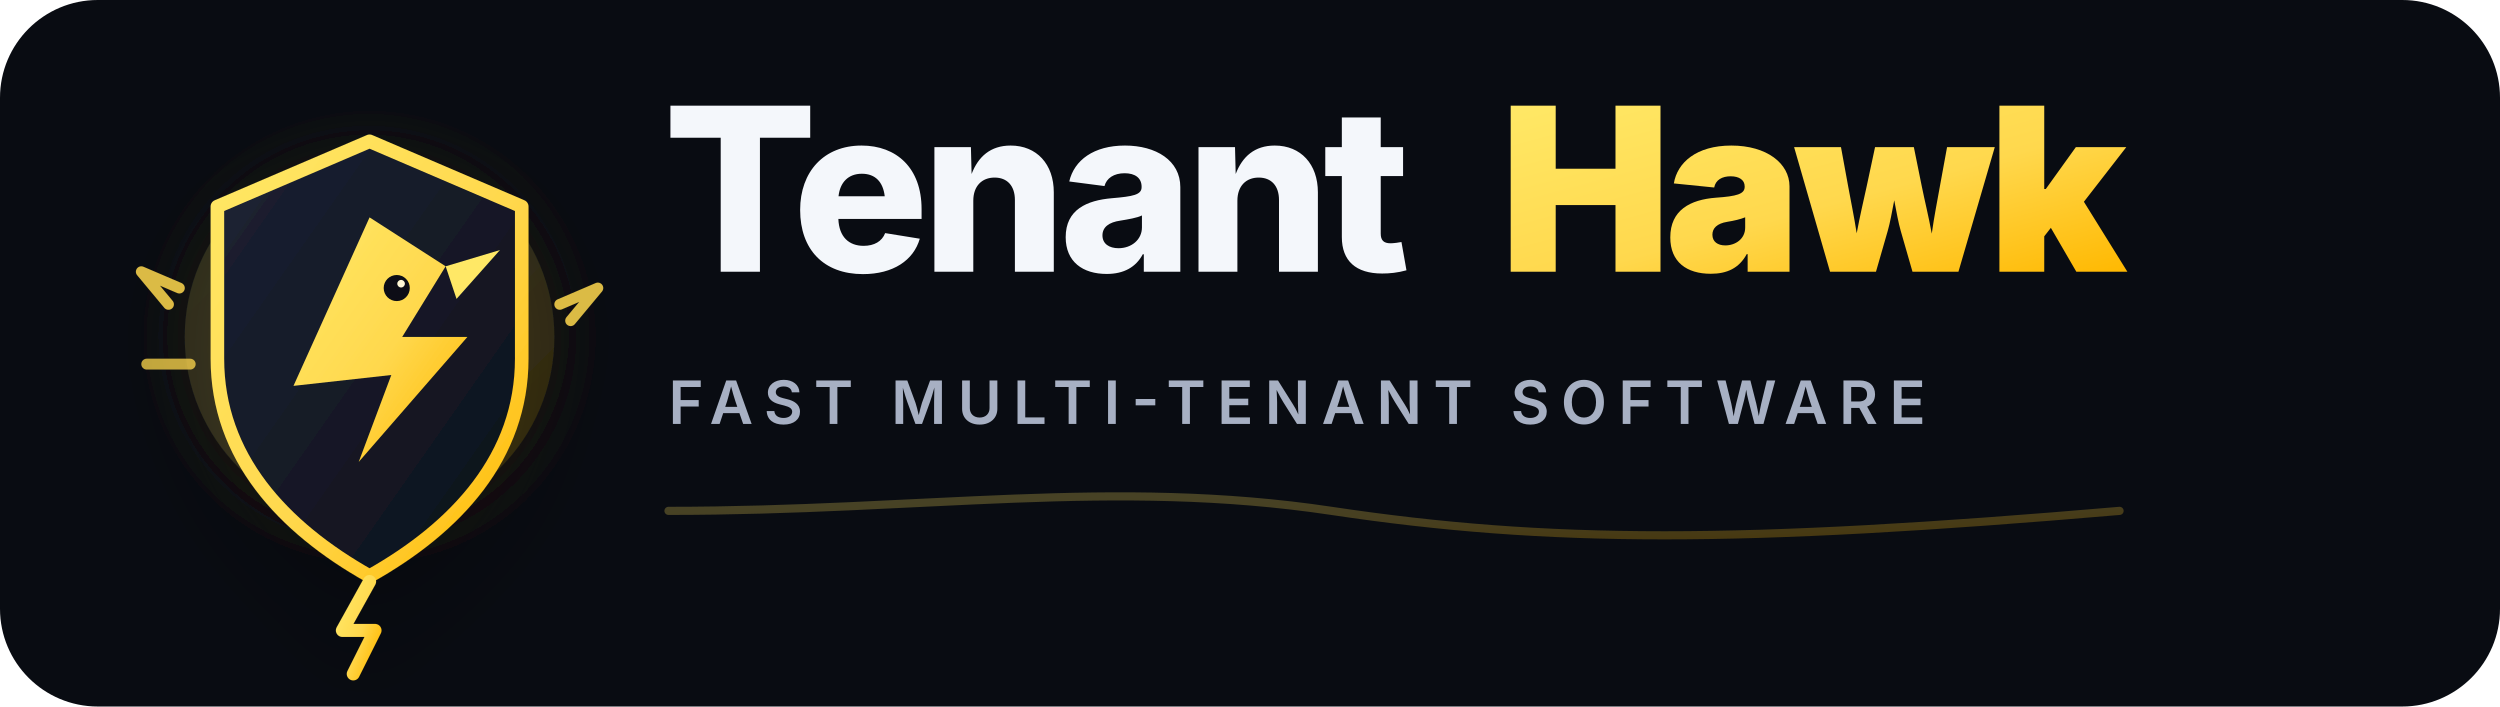
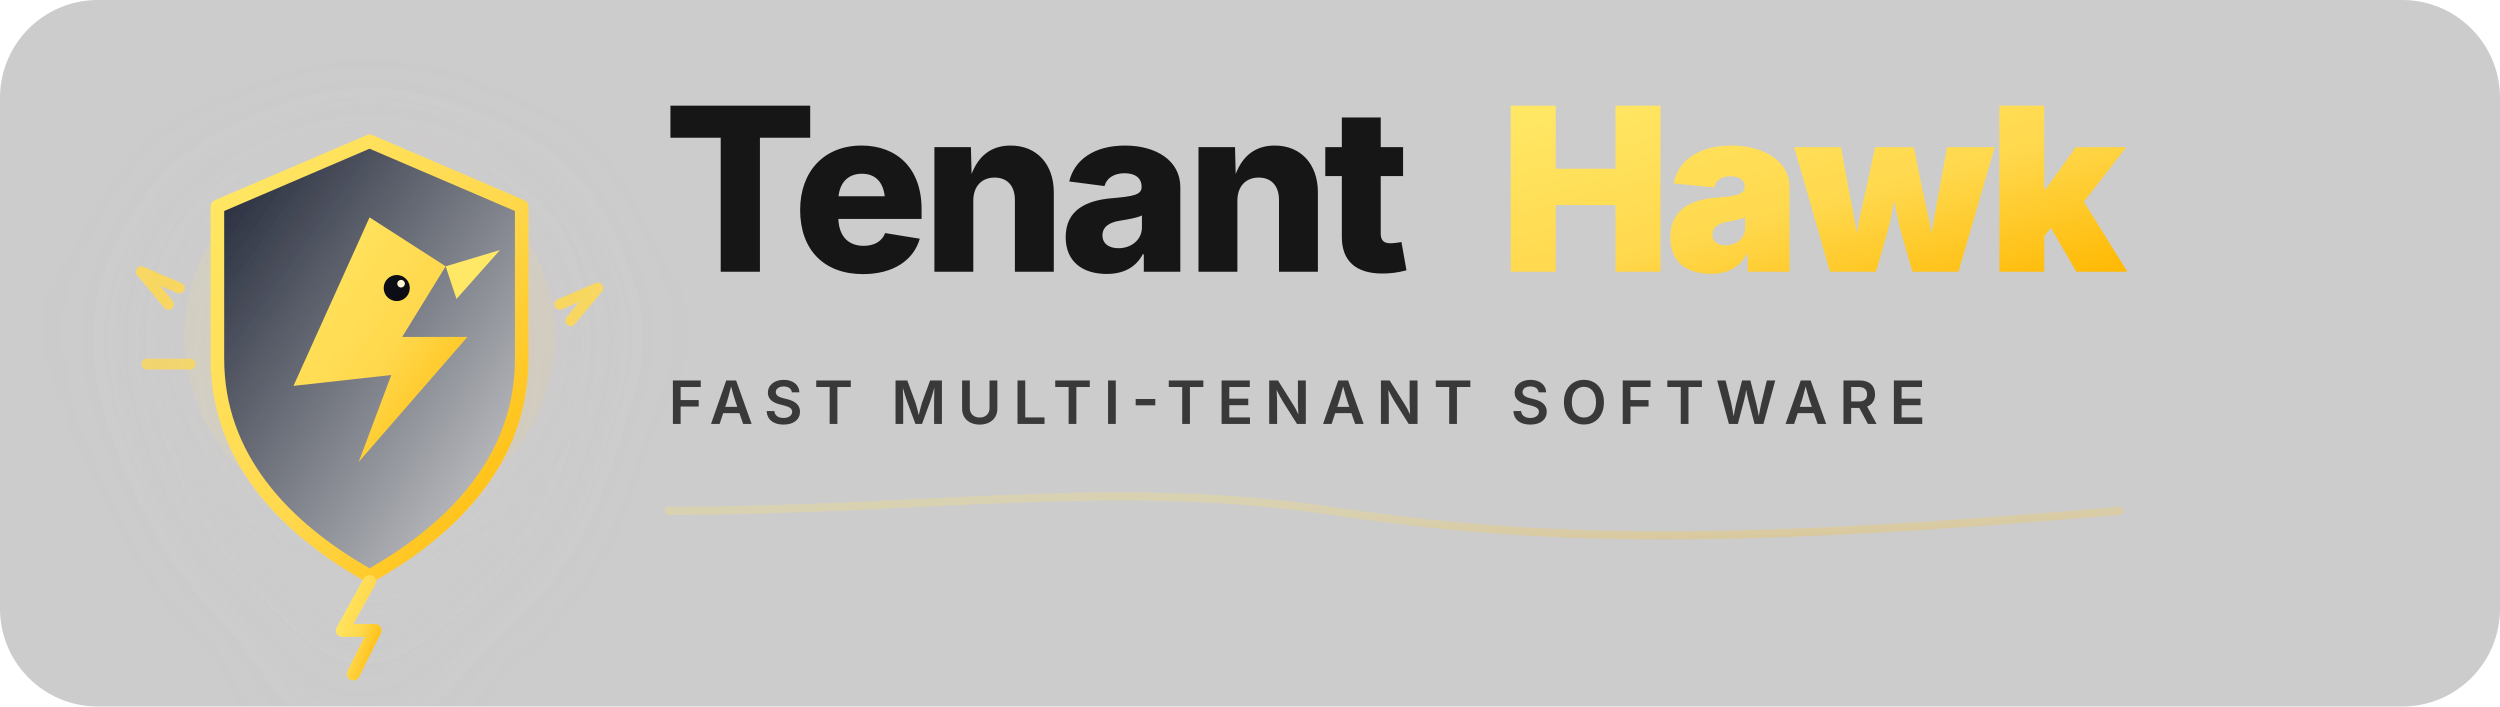
<svg xmlns="http://www.w3.org/2000/svg" viewBox="0 0 460 130" fill="none" role="img" aria-labelledby="title desc">
  <defs>
    <linearGradient id="th-yellow" x1="0" y1="0" x2="1" y2="1">
      <stop offset="0%" stop-color="#FFE866" />
      <stop offset="55%" stop-color="#FFD84D" />
      <stop offset="100%" stop-color="#FFB800" />
    </linearGradient>
    <linearGradient id="th-dark" x1="0" y1="0" x2="1" y2="1">
      <stop offset="0%" stop-color="#1C2233" />
-       <stop offset="100%" stop-color="#0D111A" />
+       <stop offset="100%" stop-color="#d4d5d6" />
    </linearGradient>
    <filter id="th-soft-glow" x="-50%" y="-50%" width="200%" height="200%">
      <feGaussianBlur stdDeviation="6" result="blur" />
      <feColorMatrix in="blur" type="matrix" values="1 0 0 0 0                 0 0.85 0 0 0                 0 0.2 0 0 0                 0 0 0 0.22 0" result="glow" />
      <feMerge>
        <feMergeNode in="glow" />
        <feMergeNode in="SourceGraphic" />
      </feMerge>
    </filter>
    <filter id="th-shadow" x="-30%" y="-30%" width="160%" height="160%">
-       <feDropShadow dx="0" dy="6" stdDeviation="10" flood-color="#000000" flood-opacity="0.28" />
+       <feDropShadow dx="0" dy="6" stdDeviation="10" flood-color="#cbcbcb" flood-opacity="0.28" />
    </filter>
  </defs>
-   <rect width="460" height="130" rx="18" fill="#090C12" />
+   <rect width="460" height="130" rx="18" fill="#cccccd" />
  <g transform="translate(26 20)" filter="url(#th-shadow)">
    <circle cx="42" cy="42" r="34" fill="url(#th-yellow)" opacity="0.12" filter="url(#th-soft-glow)" />
    <path d="M42 6          L70 18          L70 46          C70 64 58 77 42 86          C26 77 14 64 14 46          L14 18          Z" fill="url(#th-dark)" stroke="url(#th-yellow)" stroke-width="2.5" stroke-linejoin="round" />
    <path d="M28 51          L42 20          L56 29          L48 42          L60 42          L40 65          L46 49          Z" fill="url(#th-yellow)" />
    <path d="M56 29          L66 26          L58 35          Z" fill="#FFE866" />
    <circle cx="47" cy="33" r="2.4" fill="#0A0D14" />
    <circle cx="47.8" cy="32.2" r="0.7" fill="#FFF8D6" />
    <path d="M7 33 L0 30 L5 36" stroke="#FFD84D" stroke-width="2" stroke-linecap="round" stroke-linejoin="round" opacity="0.85" />
    <path d="M9 47 L1 47" stroke="#FFD84D" stroke-width="2" stroke-linecap="round" opacity="0.75" />
    <path d="M77 36 L84 33 L79 39" stroke="#FFD84D" stroke-width="2" stroke-linecap="round" stroke-linejoin="round" opacity="0.85" />
    <path d="M42 87          L37 96          L43 96          L39 104" stroke="url(#th-yellow)" stroke-width="2.4" stroke-linecap="round" stroke-linejoin="round" />
  </g>
  <g transform="translate(122 50)">
-     <text x="0" y="0" font-family="Inter, Segoe UI, Arial, sans-serif" font-size="42" font-weight="800" letter-spacing="-1.4" fill="#F4F7FB">
+     <text x="0" y="0" font-family="Inter, Segoe UI, Arial, sans-serif" font-size="42" font-weight="800" letter-spacing="-1.4" fill="#161616">
      Tenant
    </text>
    <text x="154" y="0" font-family="Inter, Segoe UI, Arial, sans-serif" font-size="42" font-weight="900" letter-spacing="-1.2" fill="url(#th-yellow)">
      Hawk
    </text>
-     <text x="1" y="28" font-family="Inter, Segoe UI, Arial, sans-serif" font-size="11" font-weight="600" letter-spacing="2.1" fill="#B8C2D6" opacity="0.9">
+     <text x="1" y="28" font-family="Inter, Segoe UI, Arial, sans-serif" font-size="11" font-weight="600" letter-spacing="2.1" fill="#292929" opacity="0.9">
      FAST MULTI-TENANT SOFTWARE
    </text>
  </g>
  <path d="M123 94 C170 94, 205 88, 245 94 S320 100, 390 94" stroke="url(#th-yellow)" stroke-width="1.5" opacity="0.25" fill="none" stroke-linecap="round" />
</svg>
